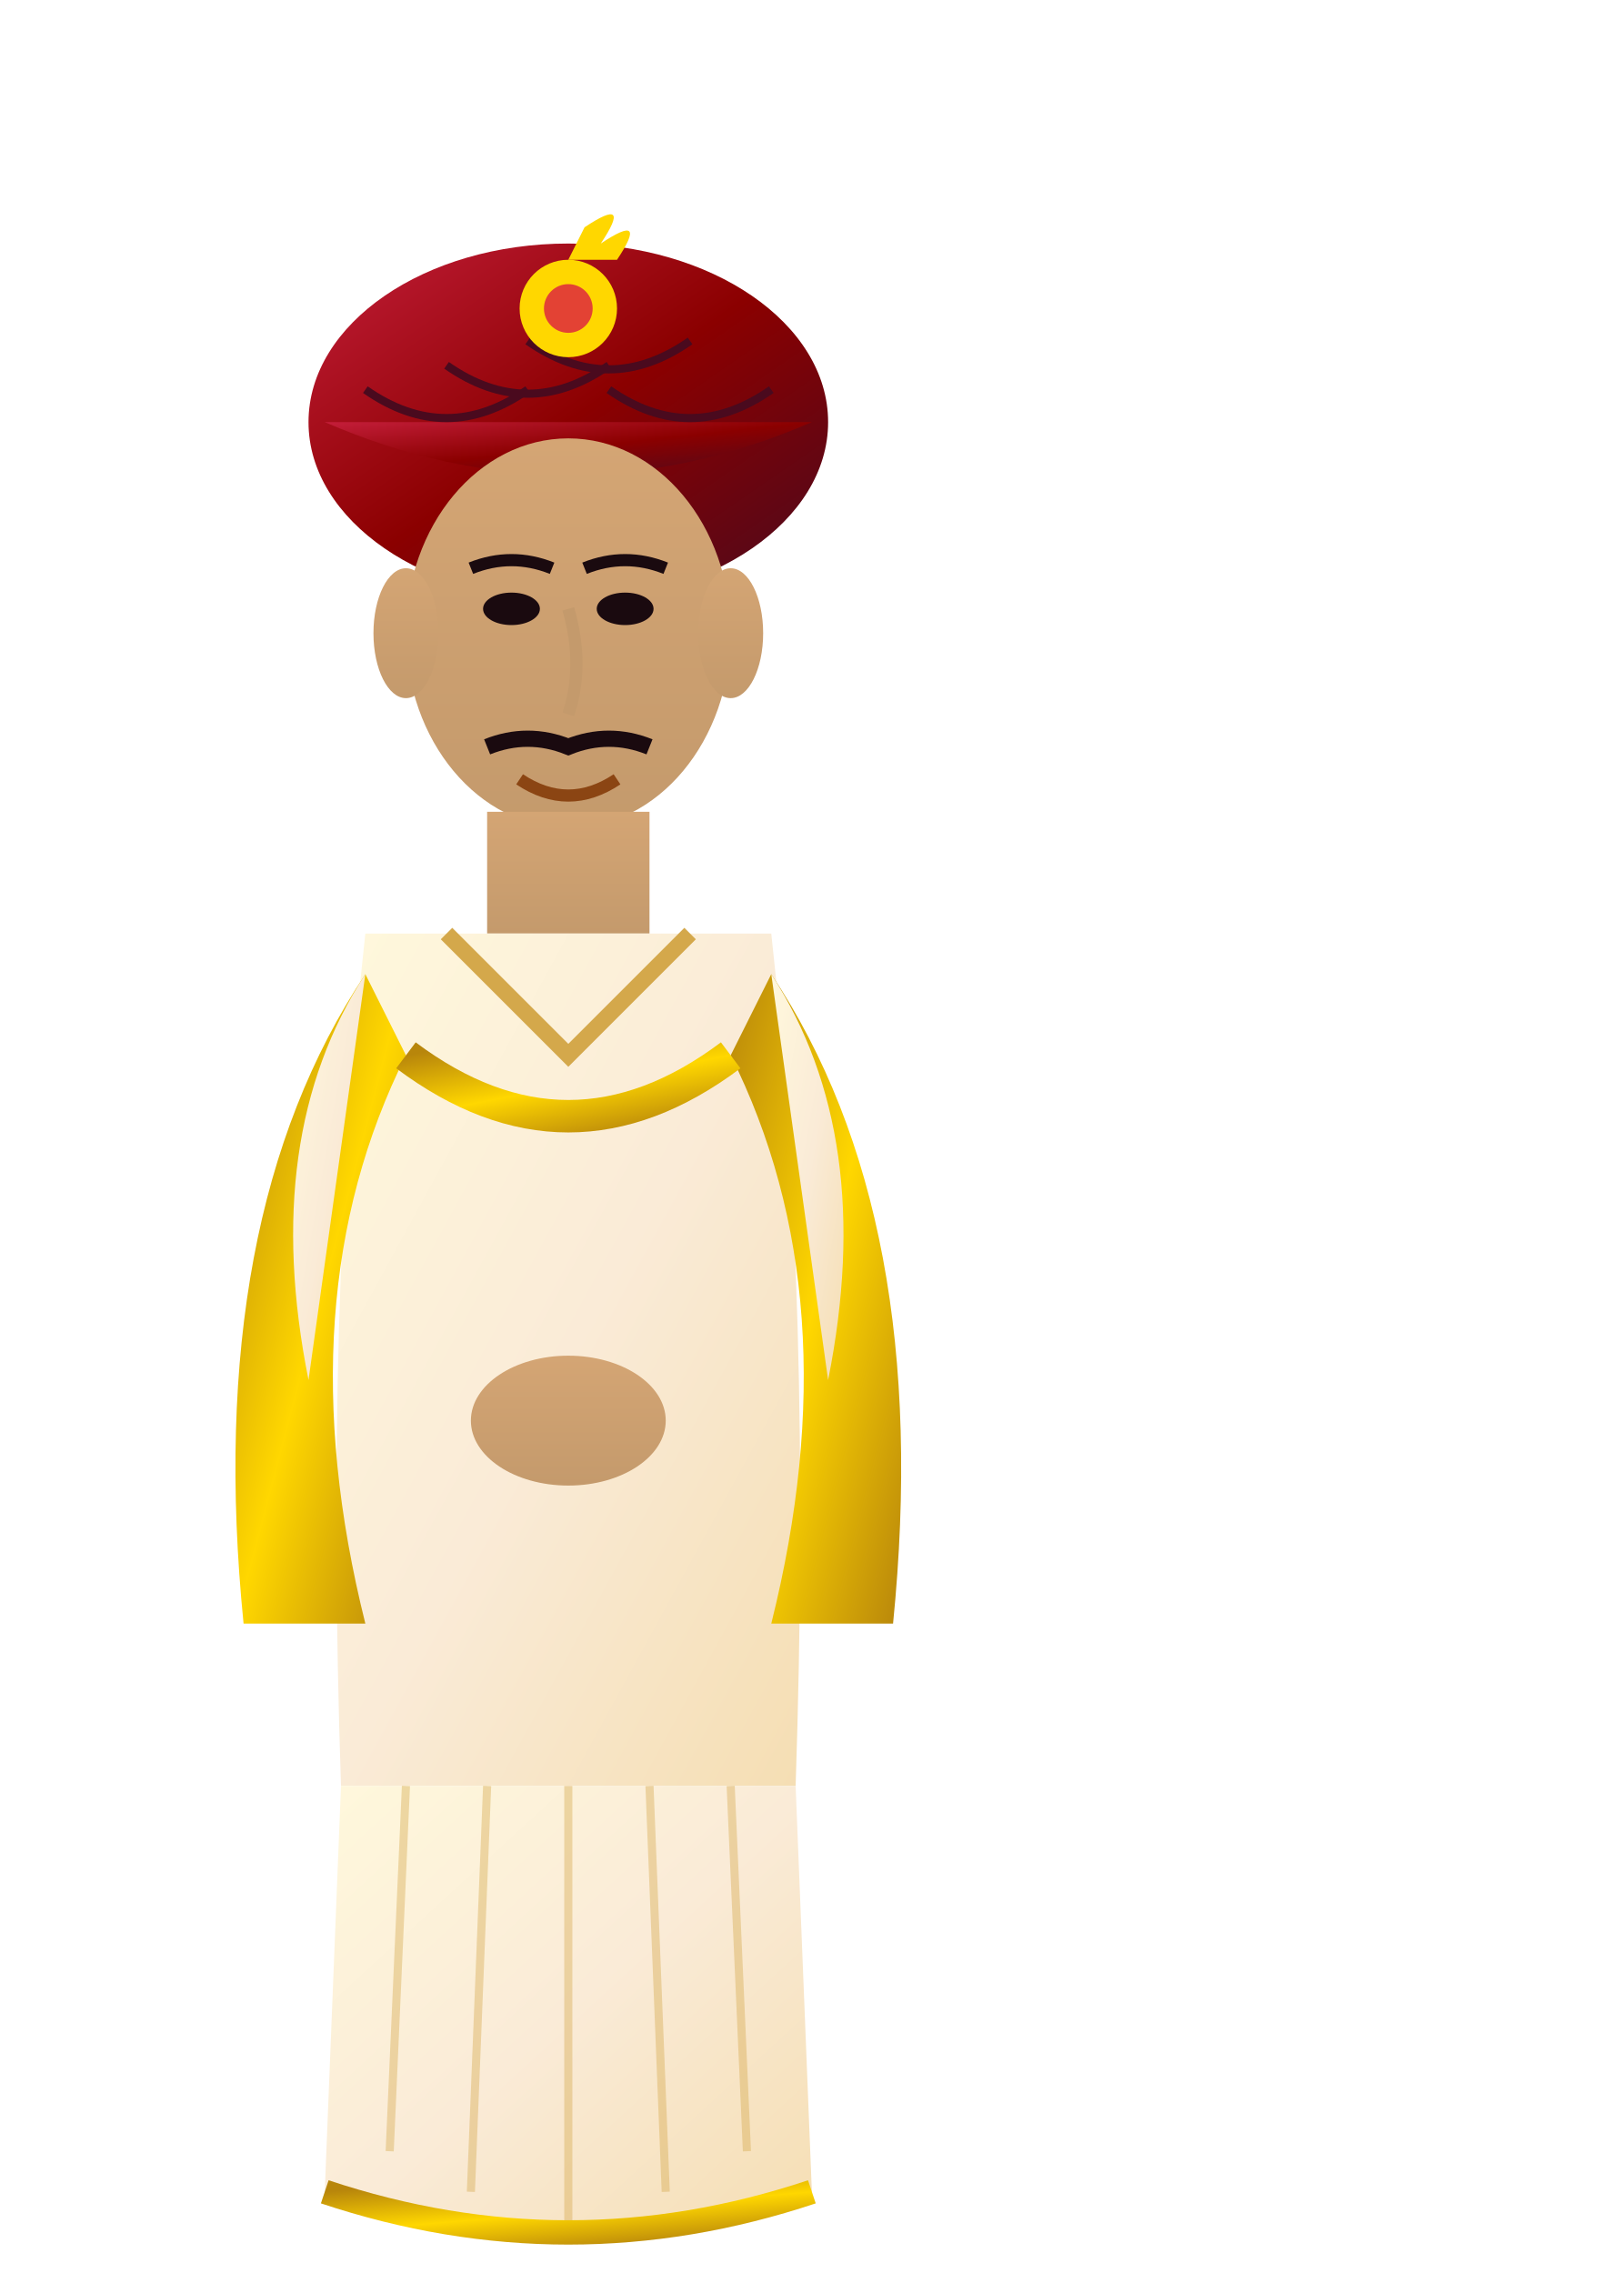
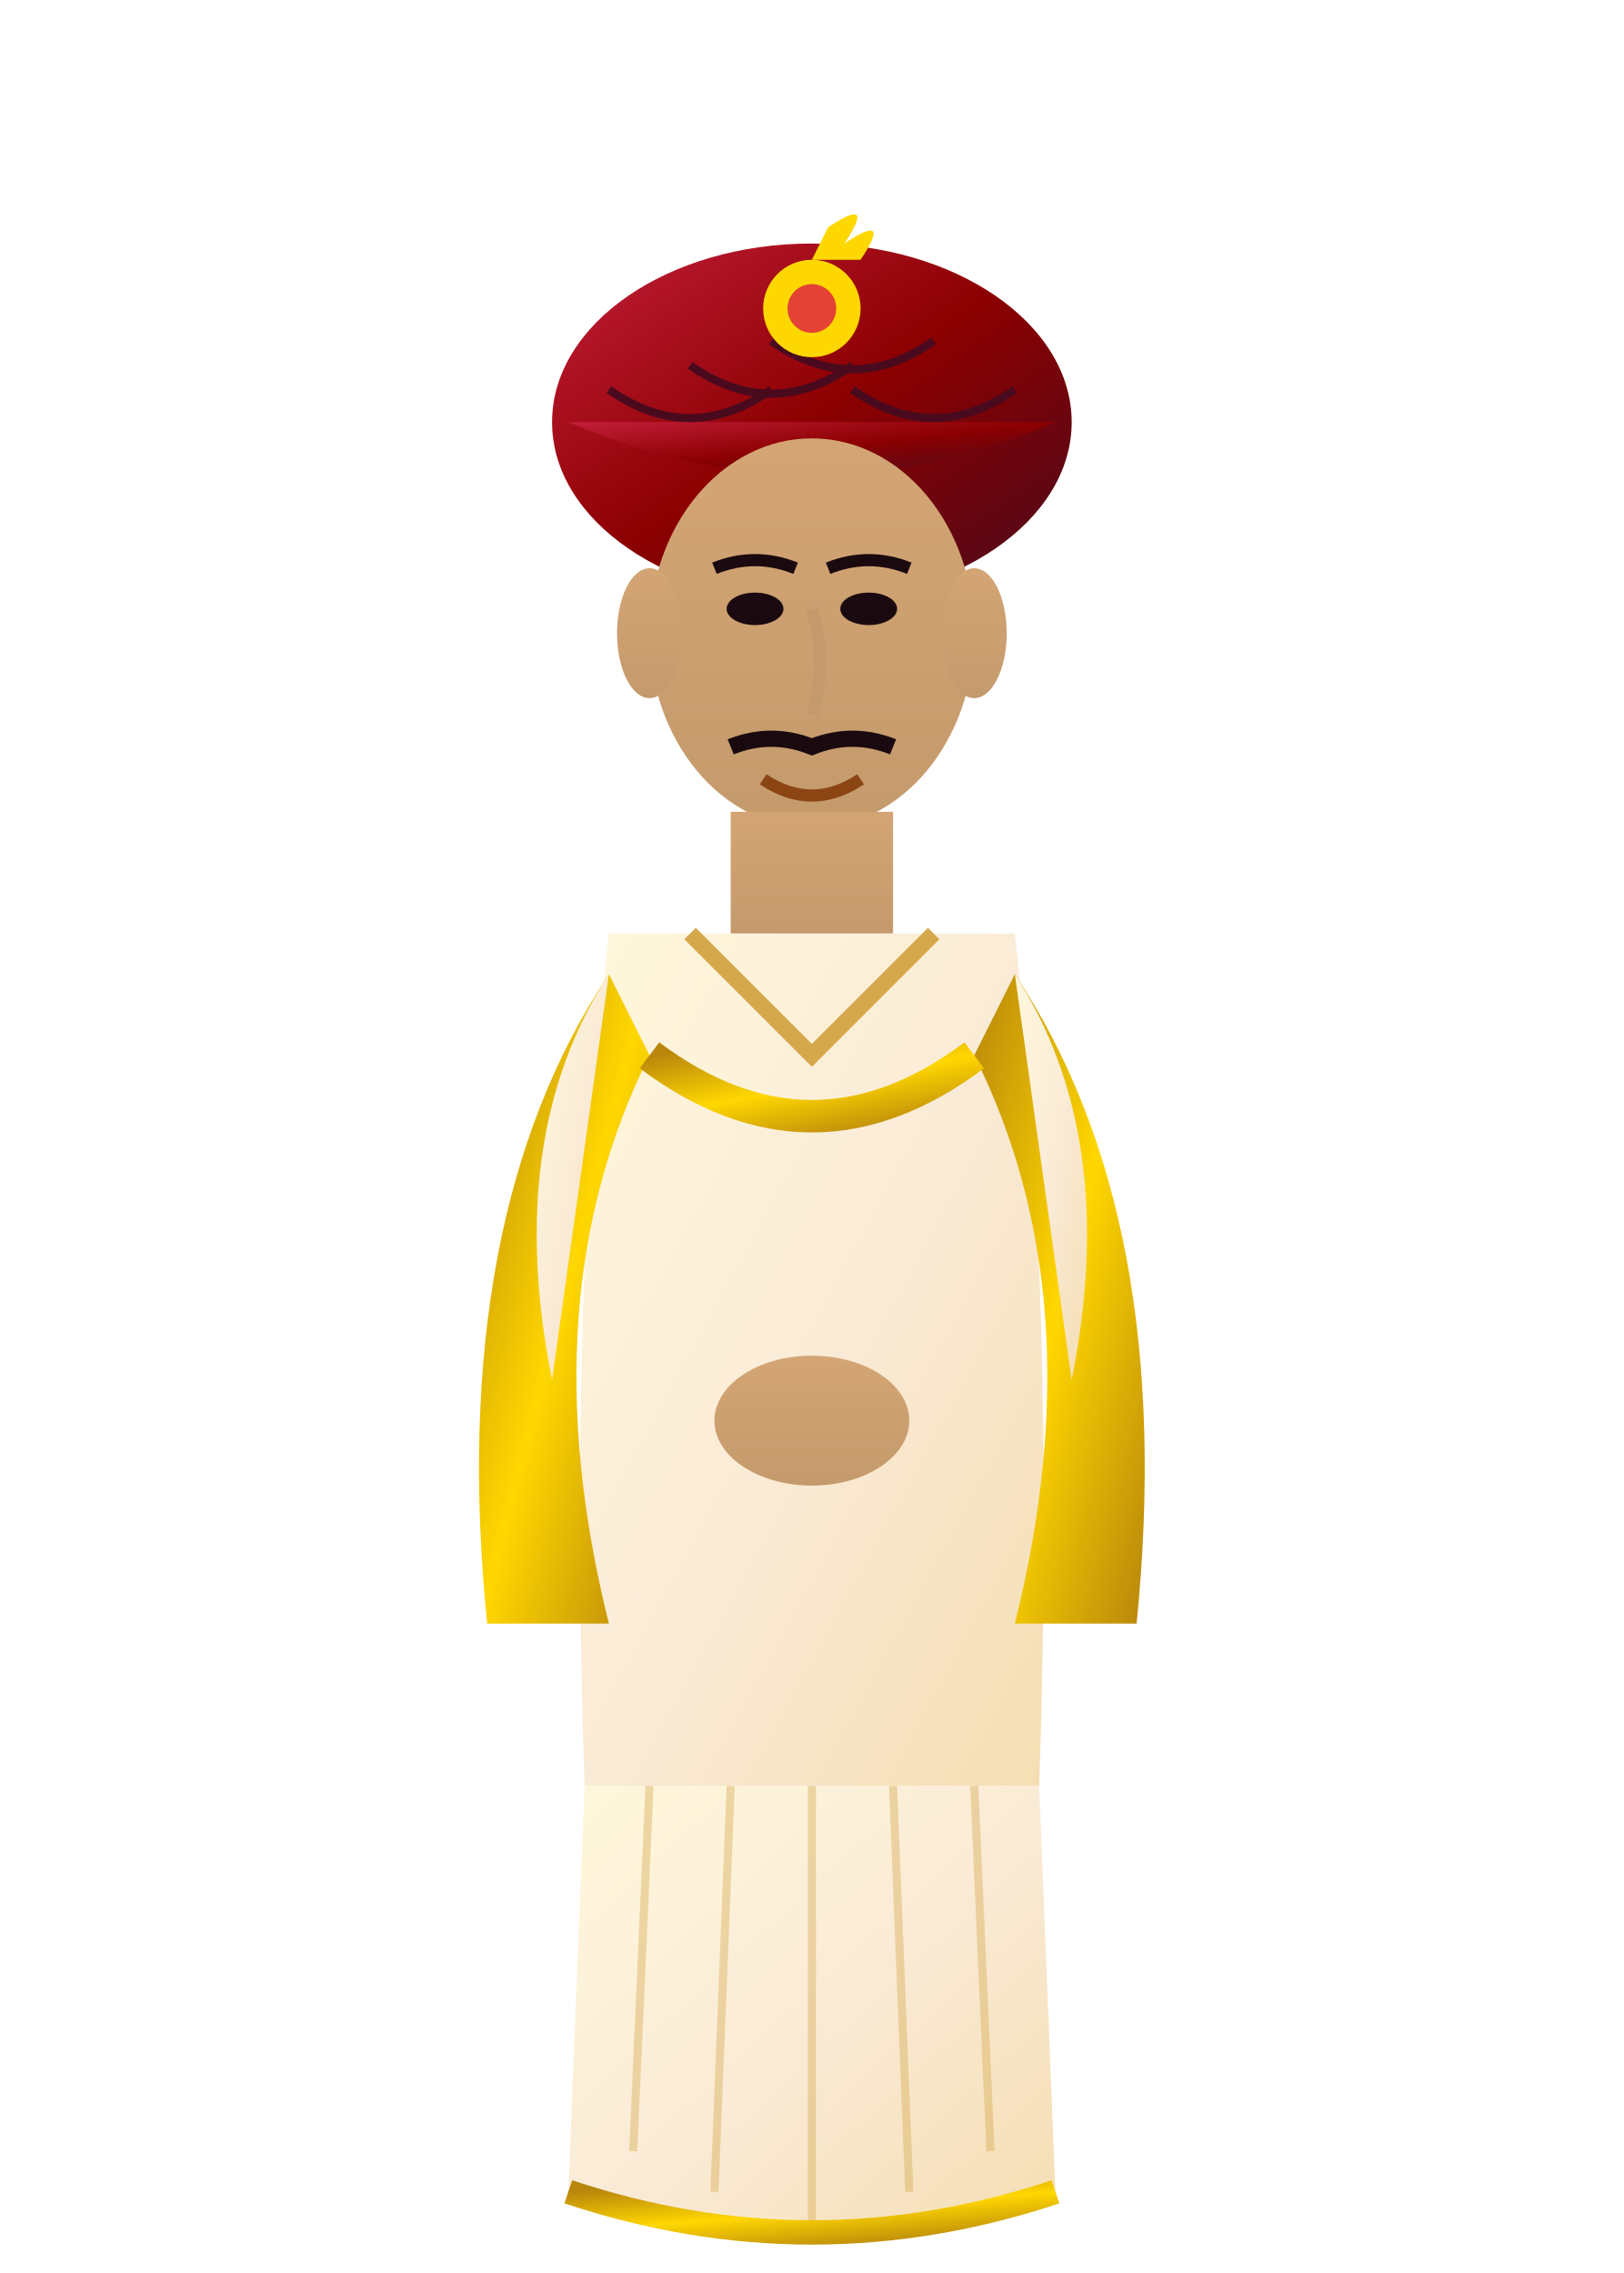
<svg xmlns="http://www.w3.org/2000/svg" viewBox="0 0 200 280" fill="none">
  <defs>
    <linearGradient id="kurtaGrad" x1="0%" y1="0%" x2="100%" y2="100%">
      <stop offset="0%" style="stop-color:#FFF8DC" />
      <stop offset="50%" style="stop-color:#FAEBD7" />
      <stop offset="100%" style="stop-color:#F5DEB3" />
    </linearGradient>
    <linearGradient id="phetaGrad" x1="0%" y1="0%" x2="100%" y2="100%">
      <stop offset="0%" style="stop-color:#C41E3A" />
      <stop offset="50%" style="stop-color:#8B0000" />
      <stop offset="100%" style="stop-color:#4A0A1E" />
    </linearGradient>
    <linearGradient id="shawlGrad" x1="0%" y1="0%" x2="100%" y2="100%">
      <stop offset="0%" style="stop-color:#B8860B" />
      <stop offset="50%" style="stop-color:#FFD700" />
      <stop offset="100%" style="stop-color:#B8860B" />
    </linearGradient>
    <linearGradient id="skinGroom" x1="0%" y1="0%" x2="0%" y2="100%">
      <stop offset="0%" style="stop-color:#D4A574" />
      <stop offset="100%" style="stop-color:#C49A6C" />
    </linearGradient>
  </defs>
-   <g id="groom" transform="translate(20, 20)">
+   <g id="groom" transform="translate(50, 20)">
    <ellipse cx="50" cy="32" rx="32" ry="22" fill="url(#phetaGrad)" />
    <path d="M20 32 Q50 45 80 32" fill="url(#phetaGrad)" />
    <path d="M25 28 Q35 35 45 28" stroke="#4A0A1E" stroke-width="1" fill="none" />
    <path d="M35 25 Q45 32 55 25" stroke="#4A0A1E" stroke-width="1" fill="none" />
    <path d="M45 22 Q55 29 65 22" stroke="#4A0A1E" stroke-width="1" fill="none" />
    <path d="M55 28 Q65 35 75 28" stroke="#4A0A1E" stroke-width="1" fill="none" />
    <circle cx="50" cy="18" r="6" fill="#FFD700" />
    <circle cx="50" cy="18" r="3" fill="#E34234" />
    <path d="M50 12 Q55 2 52 8 Q58 4 54 10 Q60 6 56 12" fill="#FFD700" />
    <ellipse cx="50" cy="58" rx="20" ry="24" fill="url(#skinGroom)" />
    <ellipse cx="43" cy="55" rx="3.5" ry="2" fill="#1A0A0F" />
    <ellipse cx="57" cy="55" rx="3.5" ry="2" fill="#1A0A0F" />
    <path d="M38 50 Q43 48 48 50" stroke="#1A0A0F" stroke-width="1.5" fill="none" />
    <path d="M52 50 Q57 48 62 50" stroke="#1A0A0F" stroke-width="1.5" fill="none" />
    <path d="M50 55 Q52 62 50 68" stroke="#C49A6C" stroke-width="1.5" fill="none" />
    <path d="M40 72 Q45 70 50 72 Q55 70 60 72" stroke="#1A0A0F" stroke-width="2" fill="none" />
    <path d="M44 76 Q50 80 56 76" stroke="#8B4513" stroke-width="1.5" fill="none" />
    <ellipse cx="30" cy="58" rx="4" ry="8" fill="url(#skinGroom)" />
    <ellipse cx="70" cy="58" rx="4" ry="8" fill="url(#skinGroom)" />
    <rect x="40" y="80" width="20" height="15" fill="url(#skinGroom)" />
    <path d="M25 95 Q20 140 22 200 L78 200 Q80 140 75 95 Z" fill="url(#kurtaGrad)" />
    <path d="M35 95 L50 110 L65 95" stroke="#D4A84B" stroke-width="2" fill="none" />
    <path d="M25 100 Q5 130 10 180 L25 180 Q15 140 30 110 Z" fill="url(#shawlGrad)" />
    <path d="M75 100 Q95 130 90 180 L75 180 Q85 140 70 110 Z" fill="url(#shawlGrad)" />
    <path d="M30 110 Q50 125 70 110" stroke="url(#shawlGrad)" stroke-width="4" fill="none" />
    <path d="M25 100 Q12 120 18 150" fill="url(#kurtaGrad)" />
    <path d="M75 100 Q88 120 82 150" fill="url(#kurtaGrad)" />
    <ellipse cx="50" cy="155" rx="12" ry="8" fill="url(#skinGroom)" />
    <path d="M22 200 L20 250 Q50 260 80 250 L78 200" fill="url(#kurtaGrad)" />
    <path d="M30 200 L28 245" stroke="#D4A84B" stroke-width="1" opacity="0.4" />
    <path d="M40 200 L38 250" stroke="#D4A84B" stroke-width="1" opacity="0.4" />
    <path d="M50 200 L50 255" stroke="#D4A84B" stroke-width="1" opacity="0.4" />
    <path d="M60 200 L62 250" stroke="#D4A84B" stroke-width="1" opacity="0.4" />
    <path d="M70 200 L72 245" stroke="#D4A84B" stroke-width="1" opacity="0.4" />
    <path d="M20 250 Q50 260 80 250" stroke="url(#shawlGrad)" stroke-width="3" fill="none" />
  </g>
</svg>
